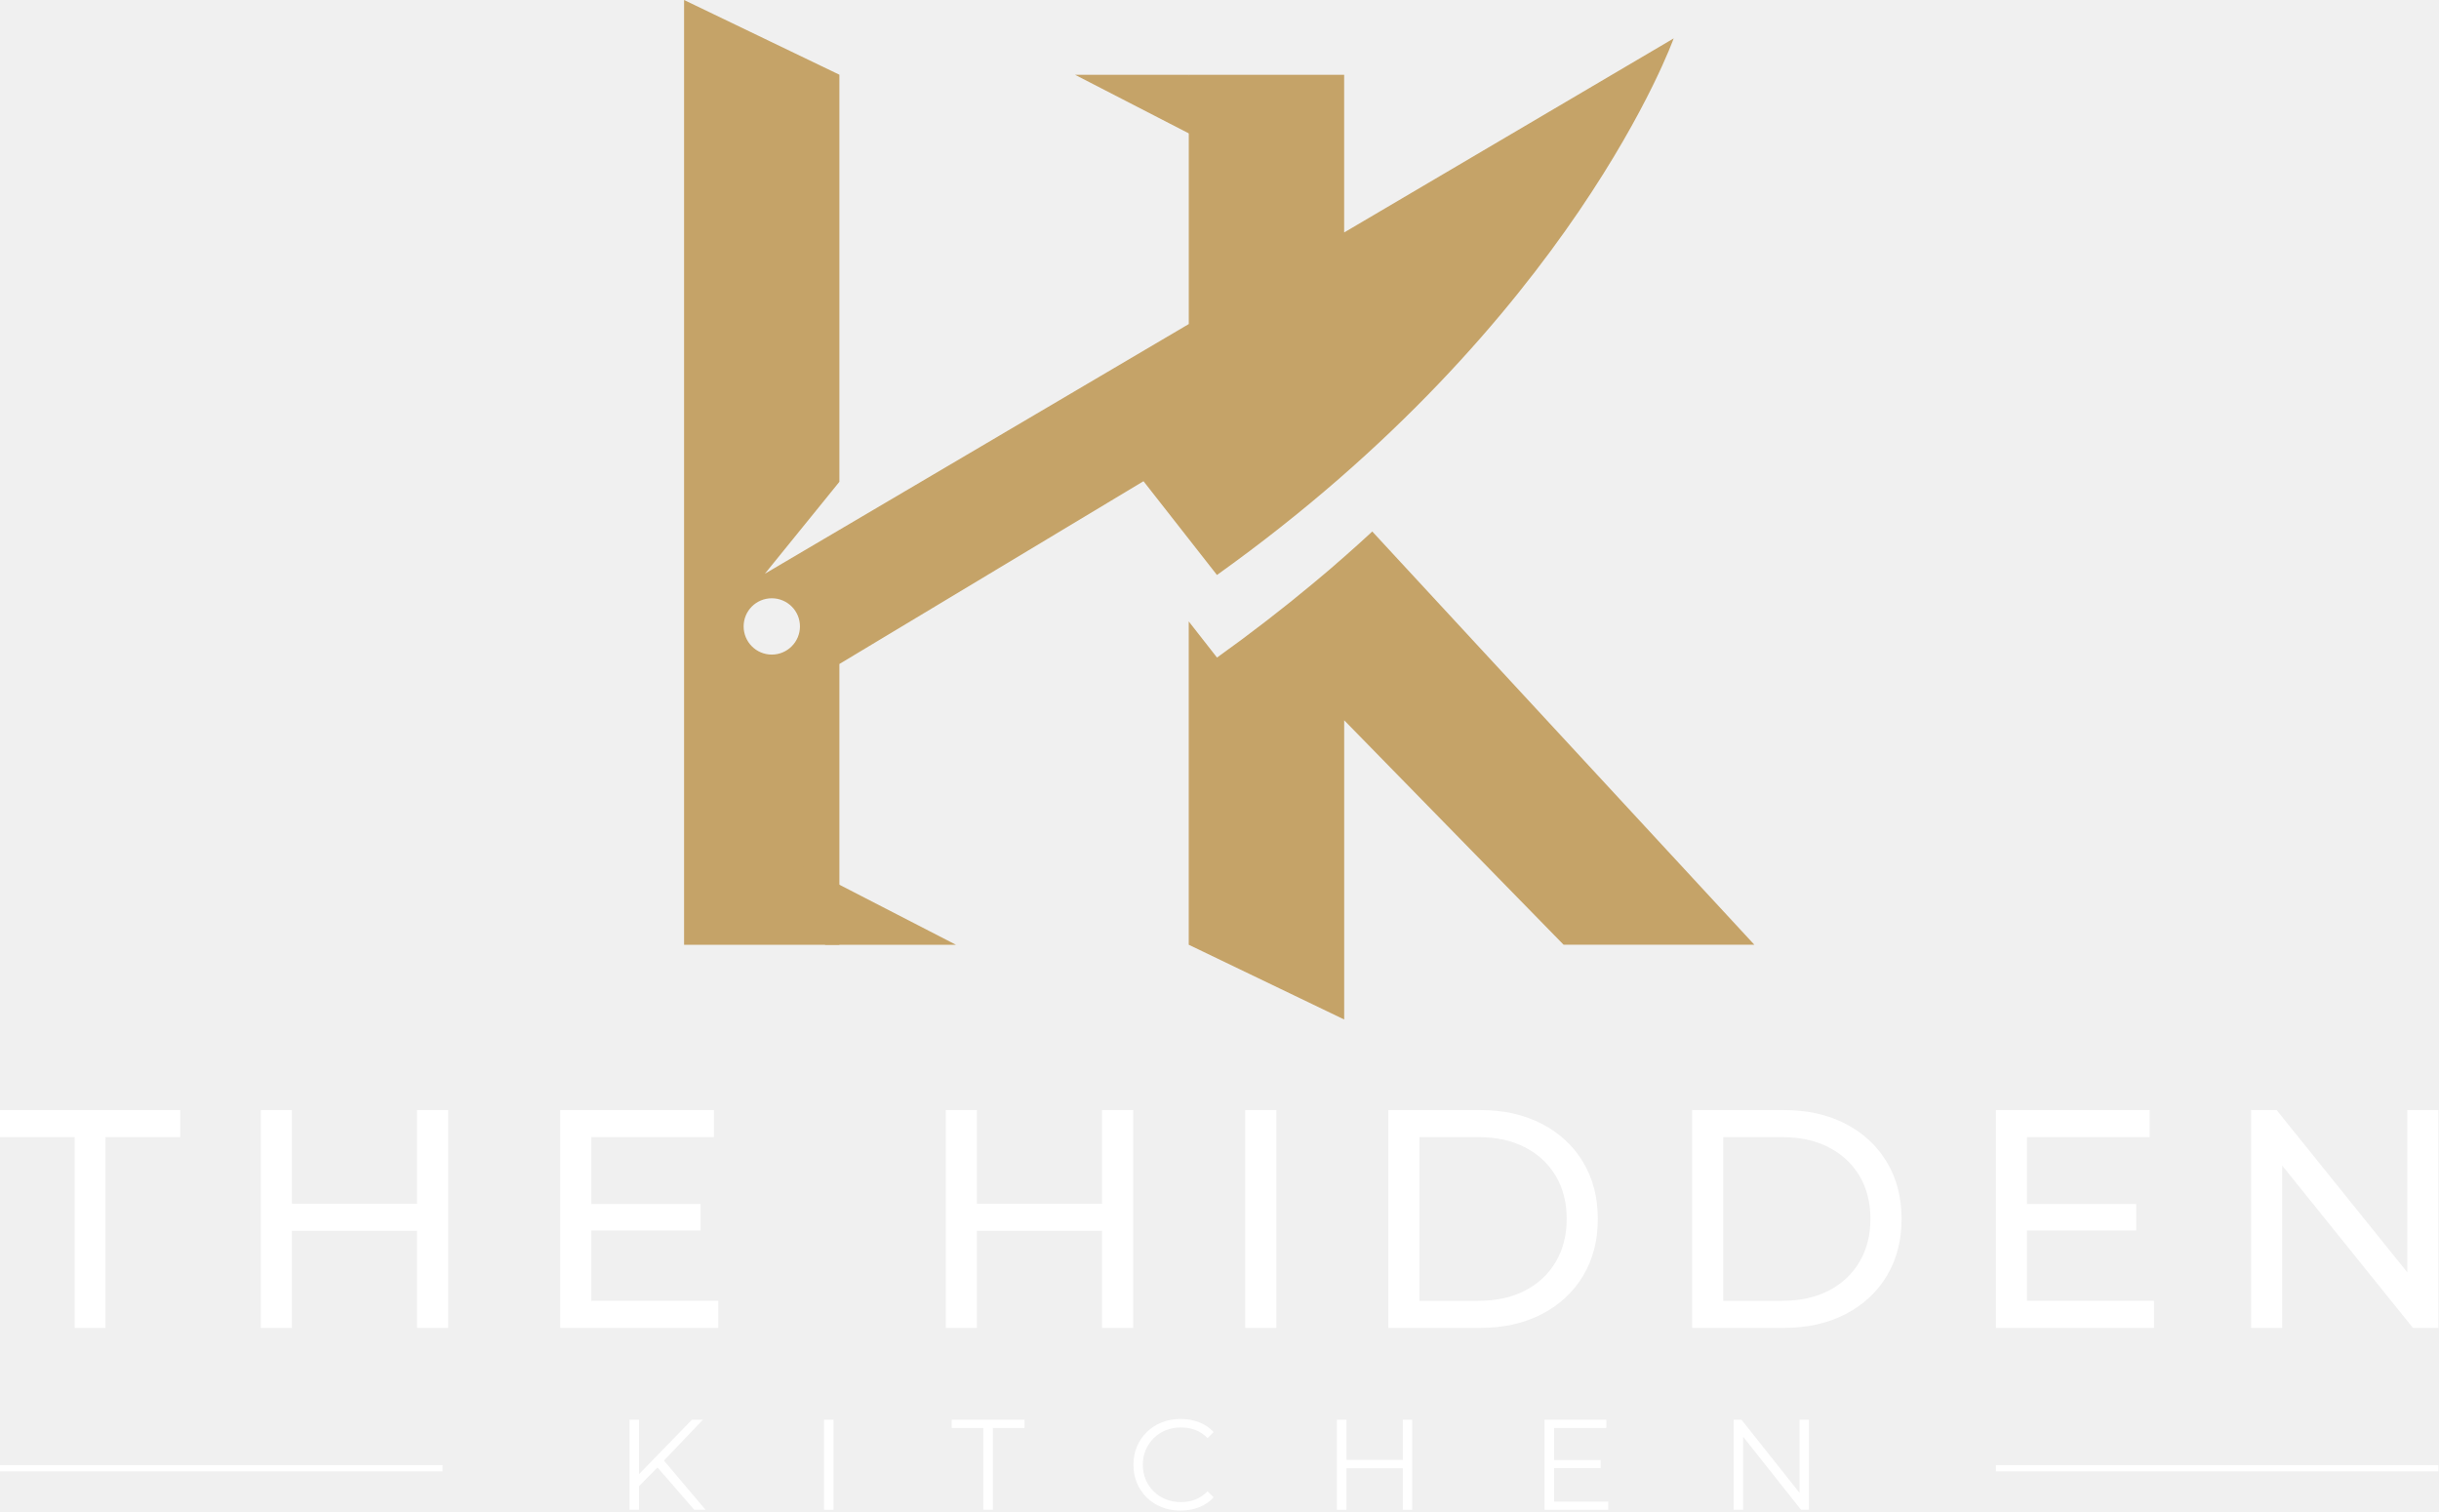
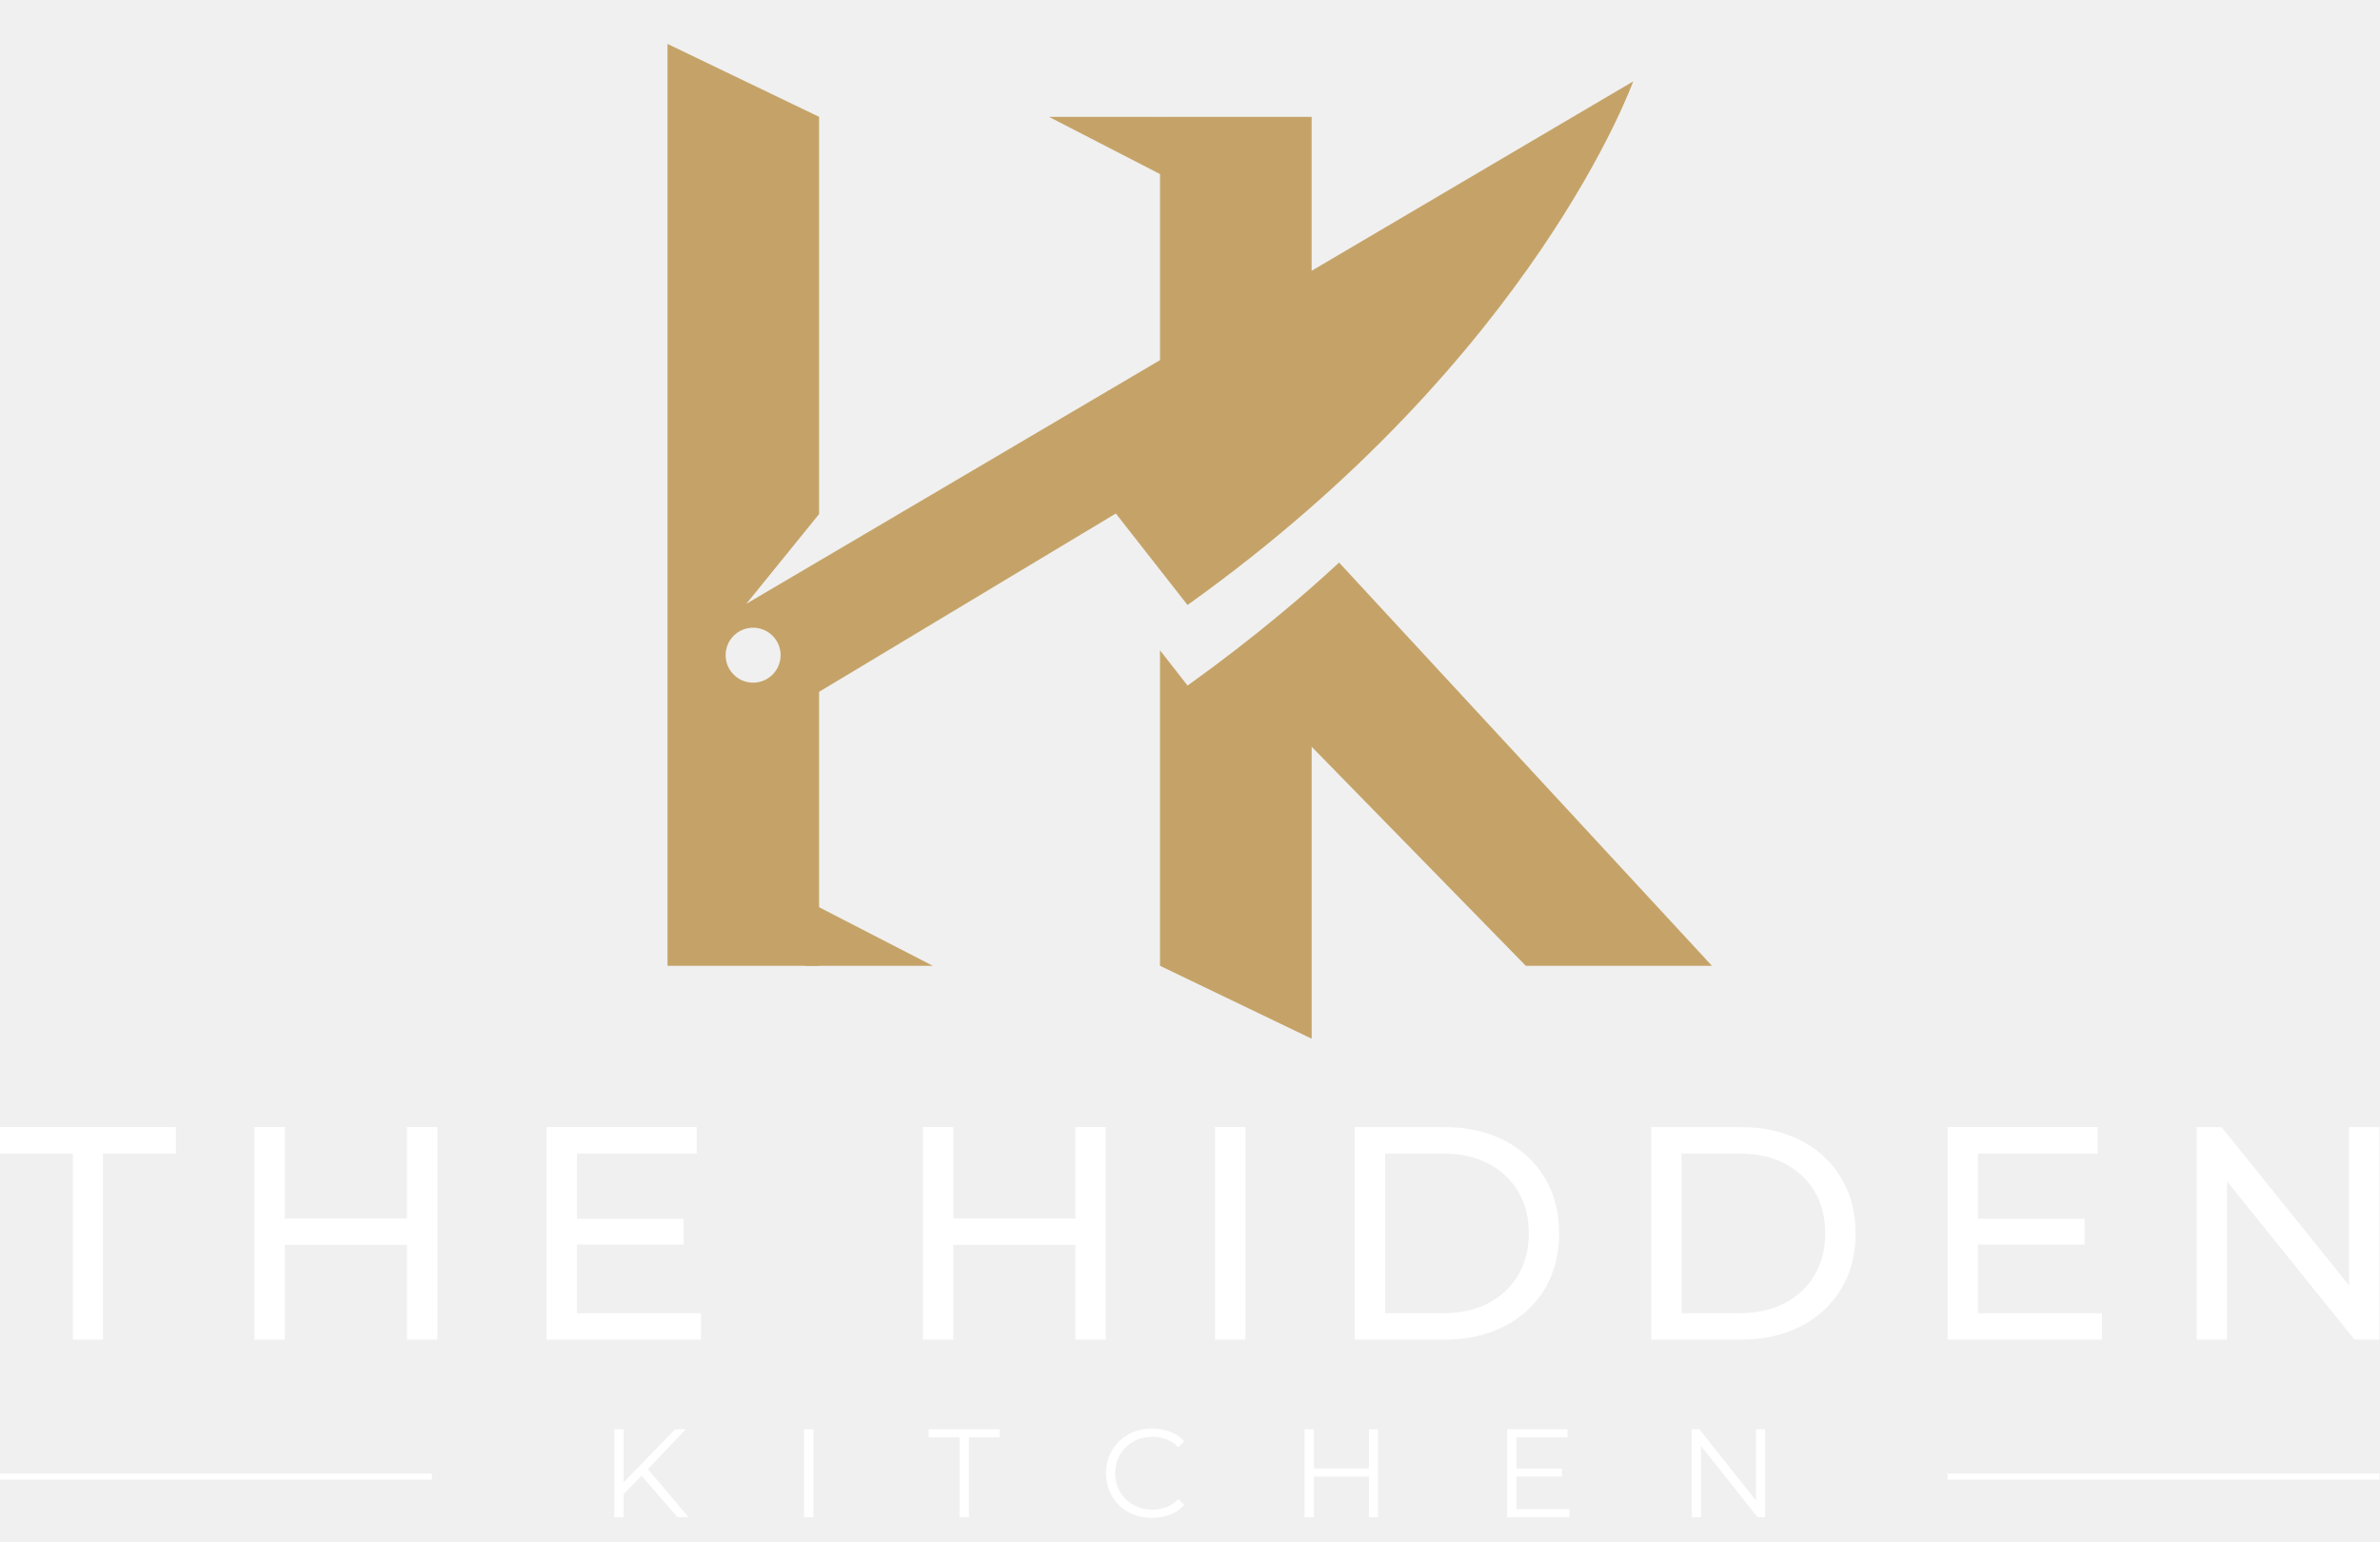
- <svg xmlns="http://www.w3.org/2000/svg" width="100%" height="100%" viewBox="0 0 1300 806" version="1.1" xml:space="preserve" style="fill-rule:evenodd;clip-rule:evenodd;stroke-linejoin:round;stroke-miterlimit:2;">
+ <svg xmlns="http://www.w3.org/2000/svg" width="100%" height="100%" viewBox="0 -24 1300 842" version="1.1" xml:space="preserve" style="fill-rule:evenodd;clip-rule:evenodd;stroke-linejoin:round;stroke-miterlimit:2;">
  <g transform="matrix(1,0,0,1,-1641.817,-951.5421)">
    <g transform="matrix(4.166667,0,0,4.166667,0,0)">
      <g transform="matrix(1,0,0,1,403.5912,370.3858)">
        <path d="M0,27.869L0,3.464L-9.555,3.464L-9.555,0L13.496,0L13.496,3.464L3.941,3.464L3.941,27.869L0,27.869Z" style="fill:white;fill-rule:nonzero;" />
      </g>
    </g>
    <g transform="matrix(4.166667,0,0,4.166667,0,0)">
      <g transform="matrix(1,0,0,1,0,118.641)">
        <path d="M447.385,251.745L451.366,251.745L451.366,279.614L447.385,279.614L447.385,251.745ZM447.743,267.192L430.982,267.192L430.982,263.729L447.743,263.729L447.743,267.192ZM431.38,279.614L427.399,279.614L427.399,251.745L431.38,251.745L431.38,279.614Z" style="fill:white;fill-rule:nonzero;" />
      </g>
    </g>
    <g transform="matrix(4.166667,0,0,4.166667,0,0)">
      <g transform="matrix(1,0,0,1,0,118.641)">
        <path d="M469.321,263.769L483.653,263.769L483.653,267.153L469.321,267.153L469.321,263.769ZM469.679,276.15L485.923,276.15L485.923,279.614L465.698,279.614L465.698,251.745L485.365,251.745L485.365,255.209L469.679,255.209L469.679,276.15Z" style="fill:white;fill-rule:nonzero;" />
      </g>
    </g>
    <g transform="matrix(4.166667,0,0,4.166667,0,0)">
      <g transform="matrix(1,0,0,1,0,118.641)">
        <path d="M535.011,251.745L538.992,251.745L538.992,279.614L535.011,279.614L535.011,251.745ZM535.369,267.192L518.608,267.192L518.608,263.729L535.369,263.729L535.369,267.192ZM519.006,279.614L515.025,279.614L515.025,251.745L519.006,251.745L519.006,279.614Z" style="fill:white;fill-rule:nonzero;" />
      </g>
    </g>
    <g transform="matrix(4.166667,0,0,4.166667,0,0)">
      <g transform="matrix(1,0,0,1,0,118.641)">
        <rect x="553.325" y="251.745" width="3.981" height="27.869" style="fill:white;" />
      </g>
    </g>
    <g transform="matrix(4.166667,0,0,4.166667,0,0)">
      <g transform="matrix(1,0,0,1,575.6191,373.8499)">
        <path d="M0,20.941L7.525,20.941C9.834,20.941 11.831,20.503 13.516,19.627C15.201,18.751 16.508,17.524 17.438,15.945C18.367,14.366 18.831,12.541 18.831,10.471C18.831,8.374 18.367,6.543 17.438,4.977C16.508,3.411 15.201,2.19 13.516,1.314C11.831,0.438 9.834,-0 7.525,-0L0,-0L0,20.941ZM-3.981,24.405L-3.981,-3.464L7.764,-3.464C10.736,-3.464 13.357,-2.88 15.626,-1.712C17.896,-0.543 19.661,1.089 20.922,3.185C22.182,5.282 22.813,7.711 22.813,10.471C22.813,13.231 22.182,15.66 20.922,17.756C19.661,19.853 17.896,21.485 15.626,22.653C13.357,23.822 10.736,24.405 7.764,24.405L-3.981,24.405Z" style="fill:white;fill-rule:nonzero;" />
      </g>
    </g>
    <g transform="matrix(4.166667,0,0,4.166667,0,0)">
      <g transform="matrix(1,0,0,1,614.4753,373.8499)">
        <path d="M0,20.941L7.525,20.941C9.834,20.941 11.831,20.503 13.516,19.627C15.201,18.751 16.508,17.524 17.438,15.945C18.367,14.366 18.831,12.541 18.831,10.471C18.831,8.374 18.367,6.543 17.438,4.977C16.508,3.411 15.201,2.19 13.516,1.314C11.831,0.438 9.834,-0 7.525,-0L0,-0L0,20.941ZM-3.981,24.405L-3.981,-3.464L7.764,-3.464C10.736,-3.464 13.357,-2.88 15.626,-1.712C17.896,-0.543 19.661,1.089 20.922,3.185C22.182,5.282 22.813,7.711 22.813,10.471C22.813,13.231 22.182,15.66 20.922,17.756C19.661,19.853 17.896,21.485 15.626,22.653C13.357,23.822 10.736,24.405 7.764,24.405L-3.981,24.405Z" style="fill:white;fill-rule:nonzero;" />
      </g>
    </g>
    <g transform="matrix(4.166667,0,0,4.166667,0,0)">
      <g transform="matrix(1,0,0,1,0,118.641)">
        <path d="M652.974,263.769L667.306,263.769L667.306,267.153L652.974,267.153L652.974,263.769ZM653.332,276.15L669.575,276.15L669.575,279.614L649.351,279.614L649.351,251.745L669.018,251.745L669.018,255.209L653.332,255.209L653.332,276.15Z" style="fill:white;fill-rule:nonzero;" />
      </g>
    </g>
    <g transform="matrix(4.166667,0,0,4.166667,0,0)">
      <g transform="matrix(1,0,0,1,681.9968,370.3858)">
        <path d="M0,27.869L0,0L3.265,0L21.698,22.892L19.986,22.892L19.986,0L23.967,0L23.967,27.869L20.702,27.869L2.269,4.977L3.981,4.977L3.981,27.869L0,27.869Z" style="fill:white;fill-rule:nonzero;" />
      </g>
    </g>
    <g transform="matrix(4.166667,0,0,4.166667,0,0)">
      <g transform="matrix(1,0,0,1,482.8472,410.0049)">
        <path d="M0,11.526L-4.973,5.796L-4.149,4.907L1.449,11.526L0,11.526ZM-7.228,8.661L-7.278,7.179L-0.297,0L1.103,0L-3.985,5.335L-4.676,6.076L-7.228,8.661ZM-8.282,0L-7.064,0L-7.064,11.526L-8.282,11.526L-8.282,0Z" style="fill:white;fill-rule:nonzero;" />
      </g>
    </g>
    <g transform="matrix(4.166667,0,0,4.166667,0,0)">
      <g transform="matrix(1,0,0,1,0,181.536)">
        <rect x="499.444" y="228.469" width="1.218" height="11.526" style="fill:white;" />
      </g>
    </g>
    <g transform="matrix(4.166667,0,0,4.166667,0,0)">
      <g transform="matrix(1,0,0,1,519.8276,410.0049)">
        <path d="M0,11.526L0,1.054L-4.05,1.054L-4.05,0L5.269,0L5.269,1.054L1.219,1.054L1.219,11.526L0,11.526Z" style="fill:white;fill-rule:nonzero;" />
      </g>
    </g>
    <g transform="matrix(4.166667,0,0,4.166667,0,0)">
      <g transform="matrix(1,0,0,1,545.0521,409.9066)">
        <path d="M0,11.723C-0.867,11.723 -1.669,11.577 -2.404,11.287C-3.14,10.996 -3.776,10.587 -4.314,10.06C-4.852,9.533 -5.272,8.913 -5.574,8.2C-5.876,7.486 -6.026,6.707 -6.026,5.862C-6.026,5.017 -5.876,4.237 -5.574,3.524C-5.272,2.81 -4.849,2.19 -4.306,1.663C-3.762,1.136 -3.123,0.727 -2.387,0.436C-1.652,0.145 -0.851,0 0.016,0C0.851,0 1.635,0.14 2.371,0.42C3.106,0.699 3.726,1.12 4.231,1.679L3.458,2.453C2.985,1.97 2.464,1.622 1.893,1.408C1.323,1.194 0.708,1.087 0.049,1.087C-0.642,1.087 -1.284,1.205 -1.877,1.441C-2.47,1.677 -2.986,2.011 -3.425,2.445C-3.864,2.879 -4.207,3.384 -4.454,3.96C-4.701,4.536 -4.824,5.17 -4.824,5.862C-4.824,6.553 -4.701,7.187 -4.454,7.763C-4.207,8.34 -3.864,8.844 -3.425,9.278C-2.986,9.712 -2.47,10.047 -1.877,10.282C-1.284,10.518 -0.642,10.637 0.049,10.637C0.708,10.637 1.323,10.526 1.893,10.307C2.464,10.088 2.985,9.736 3.458,9.253L4.231,10.027C3.726,10.587 3.106,11.009 2.371,11.295C1.635,11.581 0.845,11.723 0,11.723" style="fill:white;fill-rule:nonzero;" />
      </g>
    </g>
    <g transform="matrix(4.166667,0,0,4.166667,0,0)">
      <g transform="matrix(1,0,0,1,0,181.536)">
        <path d="M573.487,228.469L574.689,228.469L574.689,239.995L573.487,239.995L573.487,228.469ZM573.603,234.677L566.144,234.677L566.144,233.606L573.603,233.606L573.603,234.677ZM566.276,239.995L565.058,239.995L565.058,228.469L566.276,228.469L566.276,239.995Z" style="fill:white;fill-rule:nonzero;" />
      </g>
    </g>
    <g transform="matrix(4.166667,0,0,4.166667,0,0)">
      <g transform="matrix(1,0,0,1,0,181.536)">
        <path d="M592.702,233.623L598.794,233.623L598.794,234.661L592.702,234.661L592.702,233.623ZM592.834,238.941L599.766,238.941L599.766,239.995L591.615,239.995L591.615,228.469L599.519,228.469L599.519,229.523L592.834,229.523L592.834,238.941Z" style="fill:white;fill-rule:nonzero;" />
      </g>
    </g>
    <g transform="matrix(4.166667,0,0,4.166667,0,0)">
      <g transform="matrix(1,0,0,1,615.8027,410.0049)">
        <path d="M0,11.526L0,0L1.004,0L8.957,10.011L8.43,10.011L8.43,0L9.632,0L9.632,11.526L8.628,11.526L0.691,1.515L1.218,1.515L1.218,11.526L0,11.526Z" style="fill:white;fill-rule:nonzero;" />
      </g>
    </g>
    <g transform="matrix(4.166667,0,0,4.166667,0,0)">
      <g transform="matrix(-1,0,0,1,1355.315,182.425)">
        <rect x="649.351" y="233.387" width="56.613" height="0.801" style="fill:white;" />
      </g>
    </g>
    <g transform="matrix(4.166667,0,0,4.166667,0,0)">
      <g transform="matrix(-1,0,0,1,844.685,182.425)">
        <rect x="394.036" y="233.387" width="56.613" height="0.801" style="fill:white;" />
      </g>
    </g>
    <g transform="matrix(4.166667,0,0,4.166667,0,0)">
      <g transform="matrix(1,0,0,1,546.1013,248.9793)">
        <path d="M0,-11.045L-14.551,-11.045L6.888,0L0,-11.045Z" style="fill:rgb(197,163,104);fill-rule:nonzero;" />
      </g>
    </g>
    <g transform="matrix(4.166667,0,0,4.166667,0,0)">
      <g transform="matrix(1,0,0,1,489.1627,269.1001)">
        <path d="M0,39.409C0,37.42 1.608,35.811 3.598,35.811C5.588,35.811 7.205,37.42 7.205,39.409C7.205,41.399 5.588,43.016 3.598,43.016C1.608,43.016 0,41.399 0,39.409M76.82,-10.989L76.82,-31.163L56.942,-31.163L56.942,0.728L18.447,23.408L12.25,27.057L2.718,32.67L12.25,20.911L12.25,-31.172L-7.619,-40.73L-7.619,80.139L12.25,80.139L12.25,44.218L51.151,20.835L60.548,32.831C106.078,0.322 118.972,-35.819 118.972,-35.819L76.82,-10.989Z" style="fill:rgb(197,163,104);fill-rule:nonzero;" />
      </g>
    </g>
    <g transform="matrix(4.166667,0,0,4.166667,0,0)">
      <g transform="matrix(1,0,0,1,569.578,358.8001)">
        <path d="M0,-62.432C-1.174,-61.352 -2.348,-60.272 -3.592,-59.192C-4.883,-58.042 -6.245,-56.892 -7.63,-55.741C-11.41,-52.595 -15.495,-49.426 -19.861,-46.303L-23.477,-50.928L-23.477,-9.562L-3.592,0L-3.592,-38.28L24.478,-9.562L48.879,-9.562L0,-62.432Z" style="fill:rgb(197,163,104);fill-rule:nonzero;" />
      </g>
    </g>
    <g transform="matrix(4.166667,0,0,4.166667,0,0)">
      <g transform="matrix(1,0,0,1,499.5897,338.1953)">
        <path d="M0,11.045L16.734,11.045L-4.705,0L0,11.045Z" style="fill:rgb(197,163,104);fill-rule:nonzero;" />
      </g>
    </g>
  </g>
</svg>
